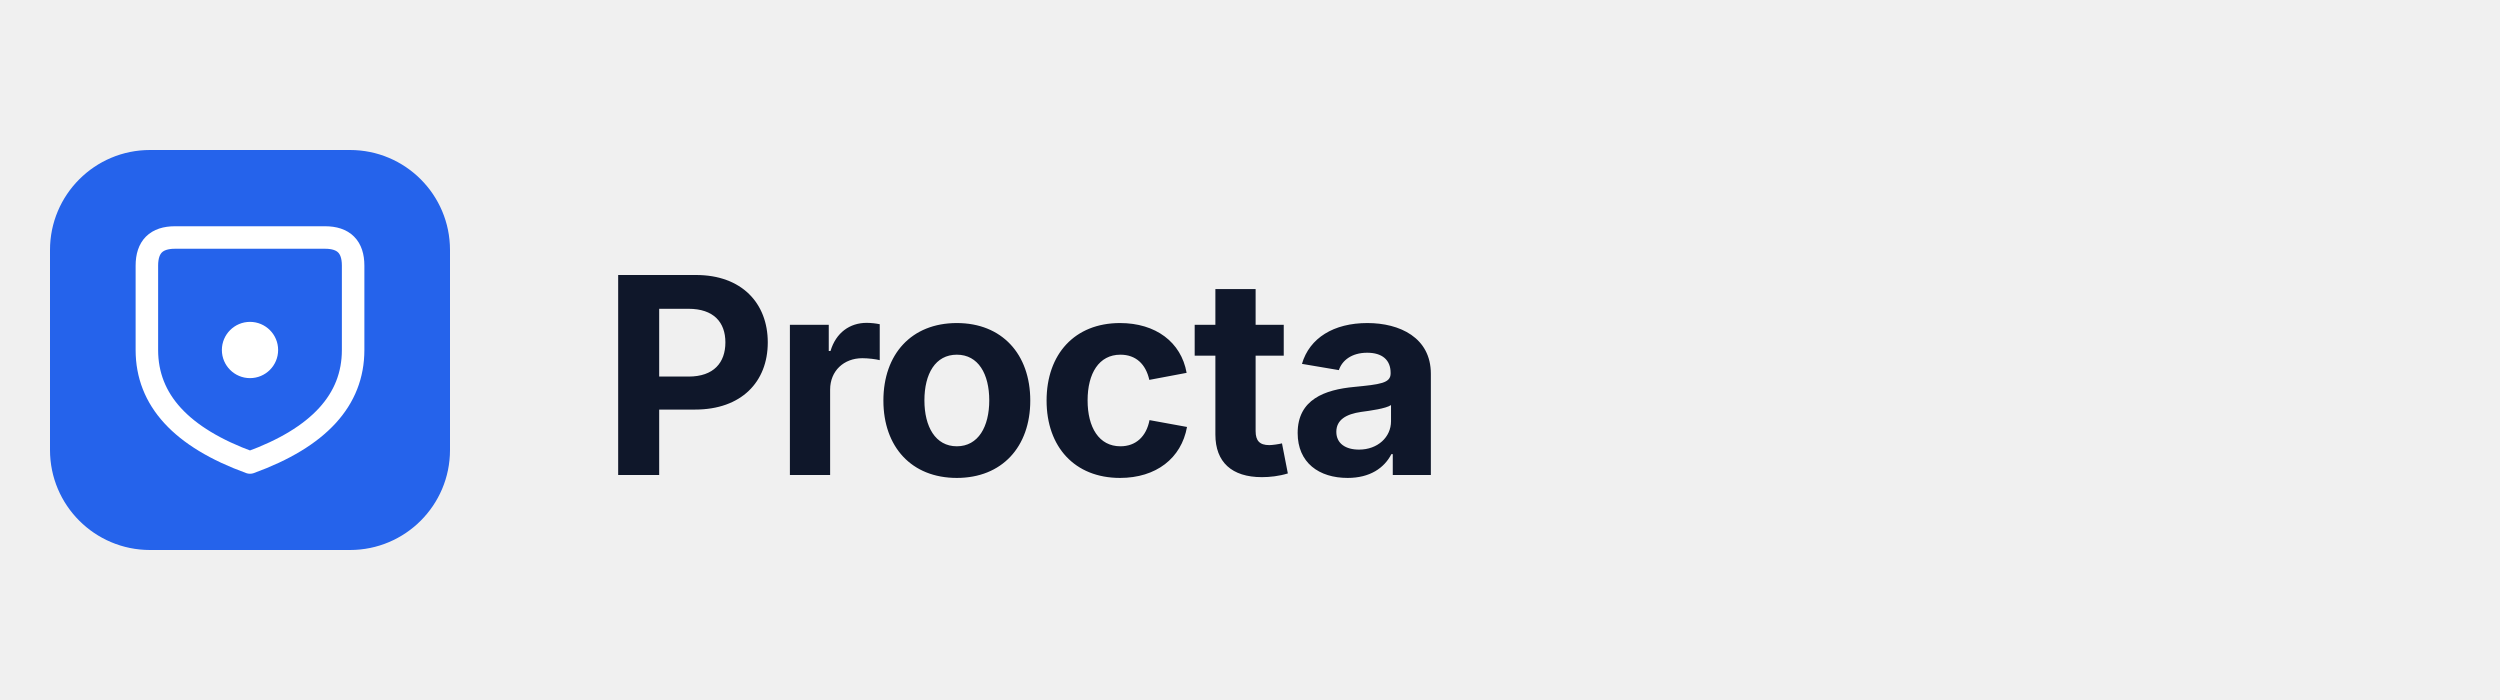
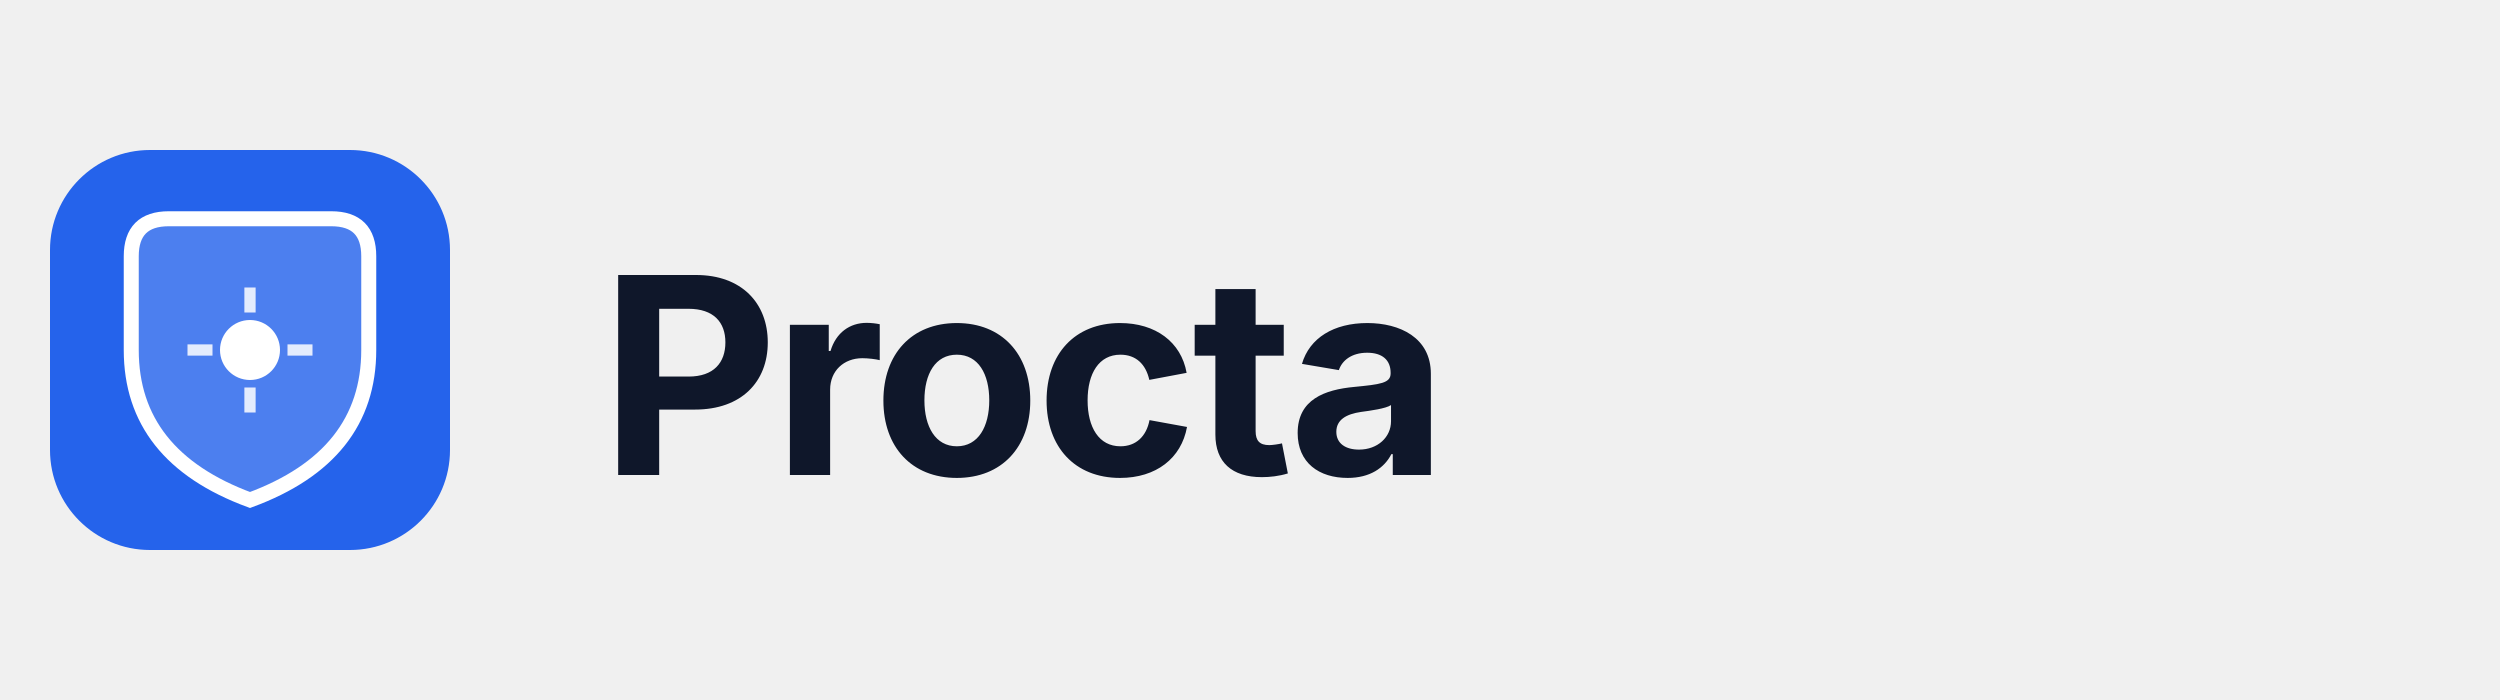
<svg xmlns="http://www.w3.org/2000/svg" viewBox="0 0 200 56" fill="none" role="img" aria-label="Procta">
  <rect x="4" y="12" width="32" height="32" rx="8" fill="#2563eb" />
-   <g transform="translate(8 16) scale(1.5)">
-     <path d="M4 2 H12 Q13.5 2 13.5 3.5 V8 Q13.5 12 8 14 Q2.5 12 2.5 8 V3.5 Q2.5 2 4 2 Z" fill="none" stroke="#ffffff" stroke-width="1.2" stroke-linejoin="round" />
-     <circle cx="8" cy="8" r="1.5" fill="#ffffff" />
+   <g transform="translate(4 12) scale(0.5)">
+     <path d="M19 11 L45 11 Q51 11 51 17 L51 32 Q51 49 32 56 Q13 49 13 32 L13 17 Q13 11 19 11 Z" fill="#ffffff" fill-opacity="0.18" stroke="#ffffff" stroke-width="2.4" />
+     <circle cx="32" cy="32" r="4.8" fill="#ffffff" />
+     <line x1="32" y1="22" x2="32" y2="26" stroke="#ffffff" stroke-width="1.8" stroke-opacity="0.85" />
+     <line x1="32" y1="38" x2="32" y2="42" stroke="#ffffff" stroke-width="1.8" stroke-opacity="0.85" />
+     <line x1="22" y1="32" x2="26" y2="32" stroke="#ffffff" stroke-width="1.8" stroke-opacity="0.85" />
+     <line x1="38" y1="32" x2="42" y2="32" stroke="#ffffff" stroke-width="1.8" stroke-opacity="0.85" />
  </g>
  <text x="48" y="38" font-family="'IBM Plex Sans', system-ui, -apple-system, BlinkMacSystemFont, 'Segoe UI', sans-serif" font-size="22" font-weight="700" letter-spacing="-0.02em" fill="#0f172a">Procta</text>
</svg>
